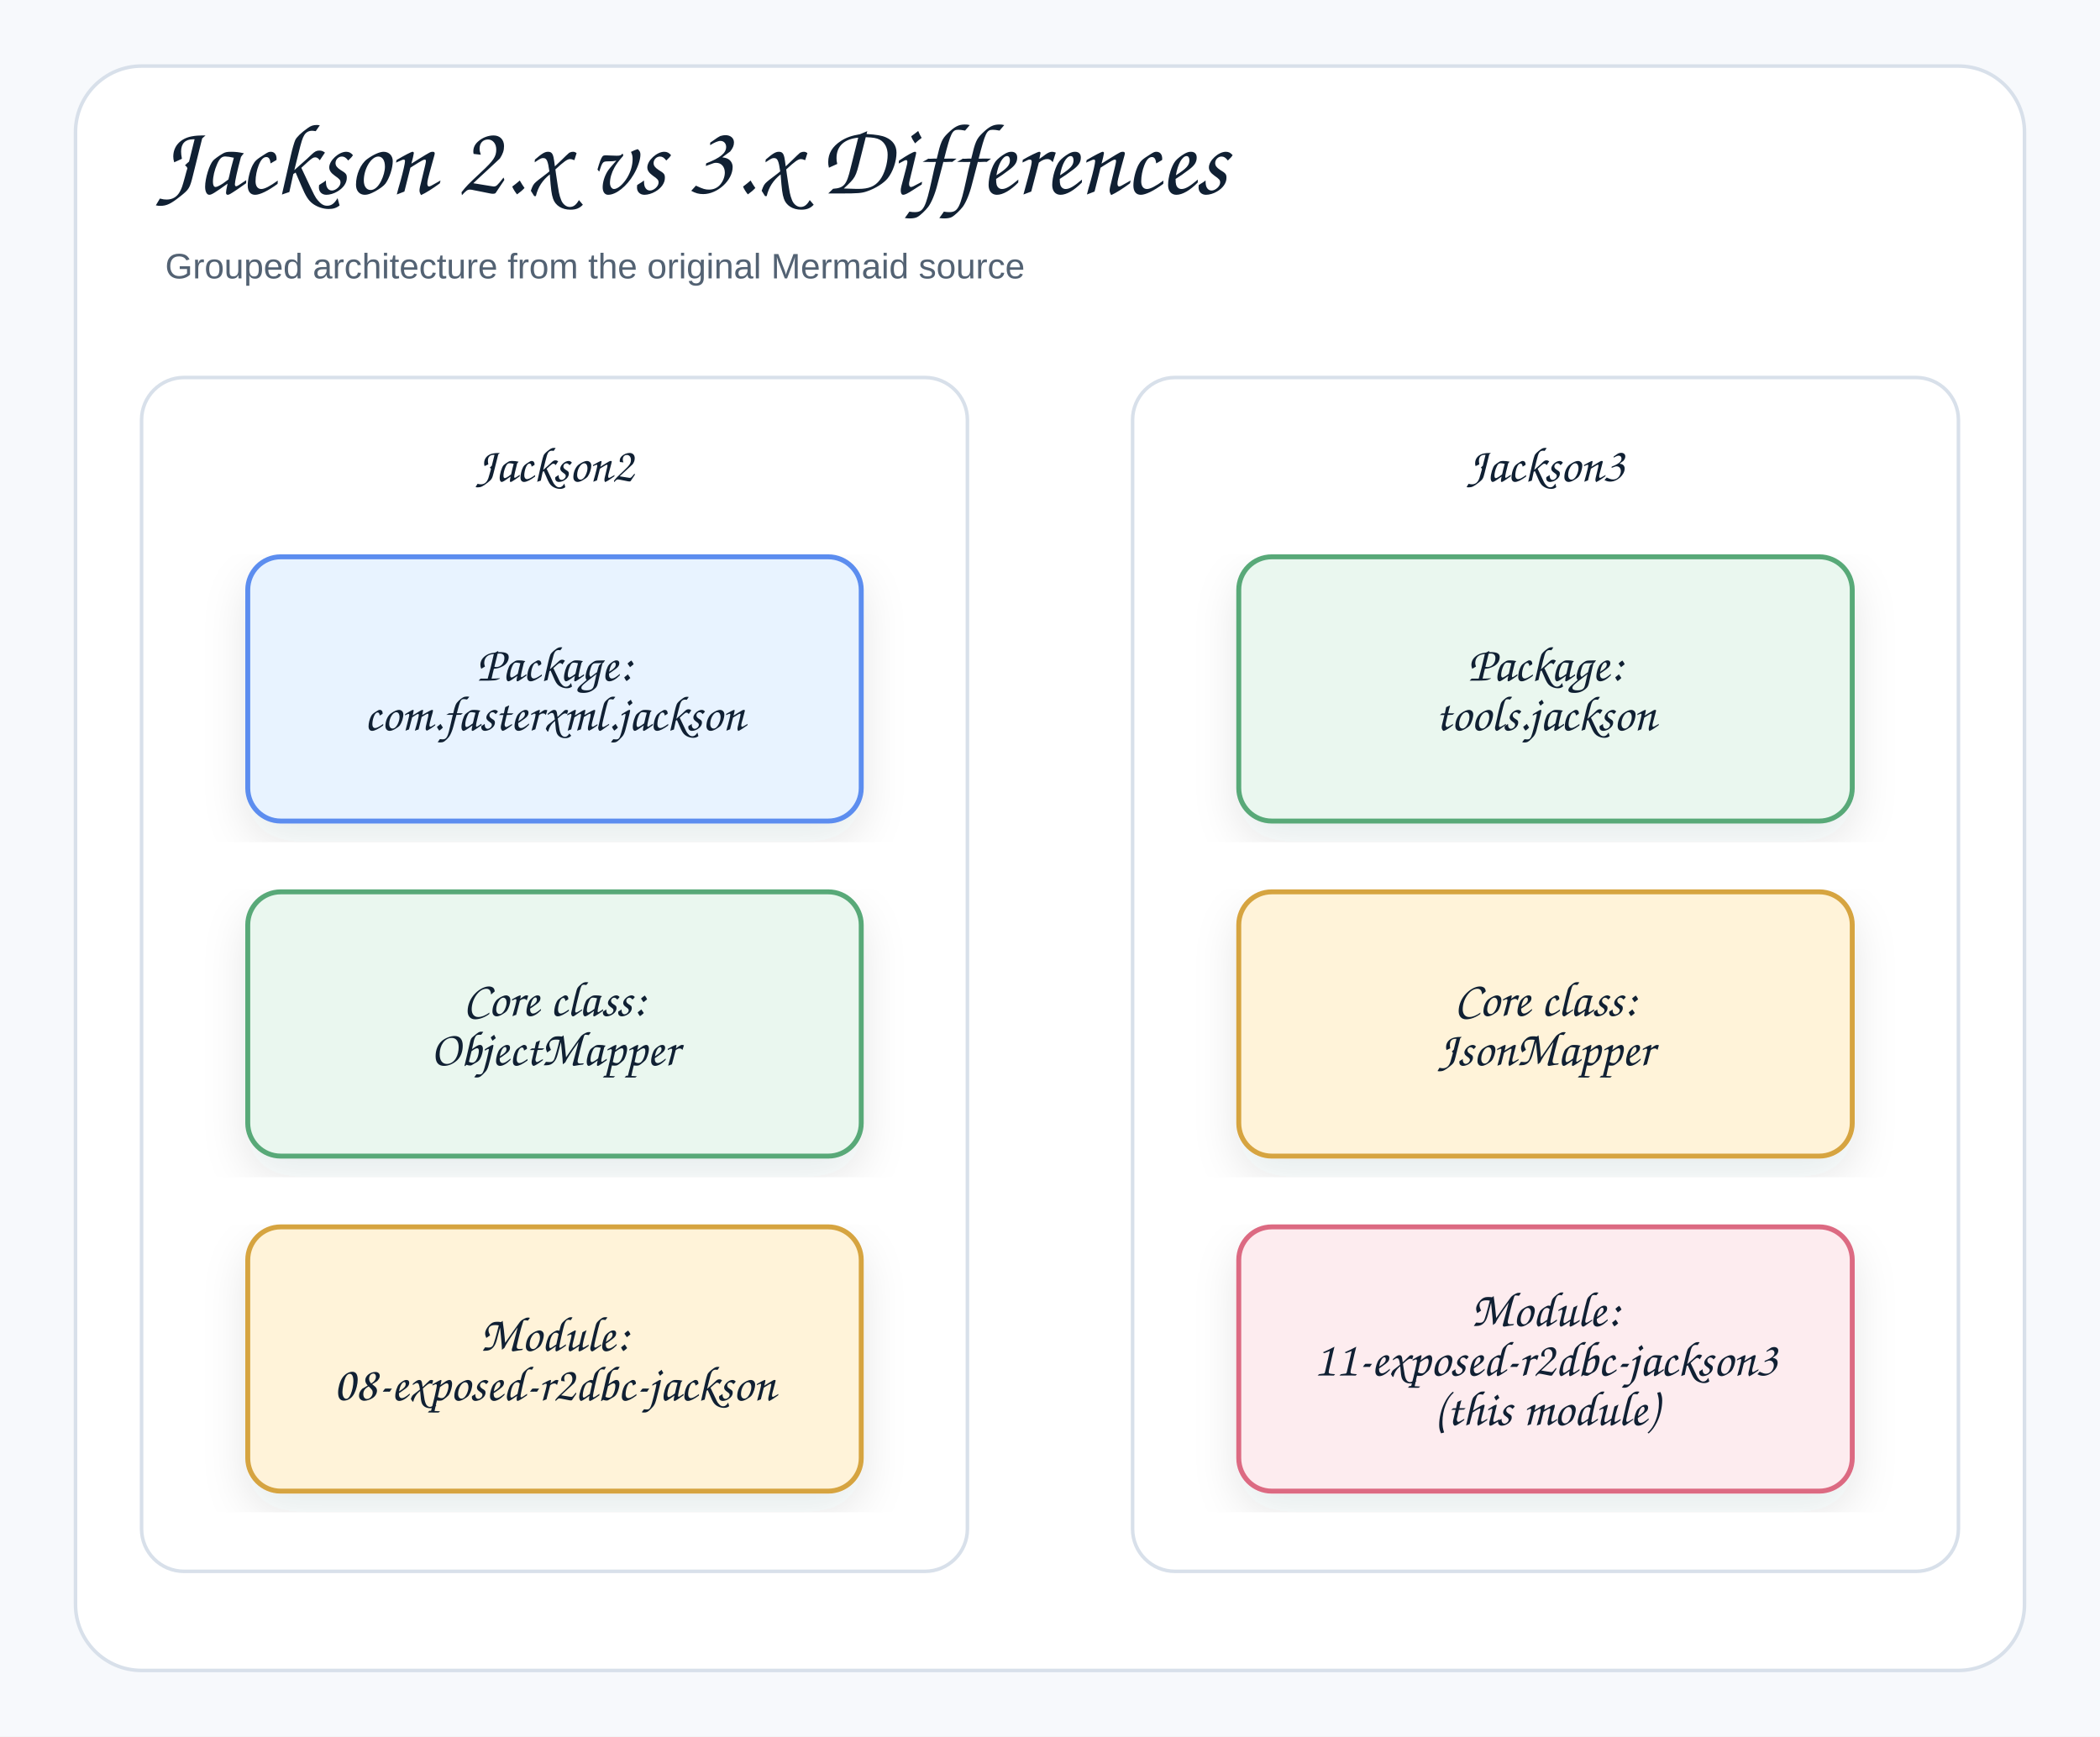
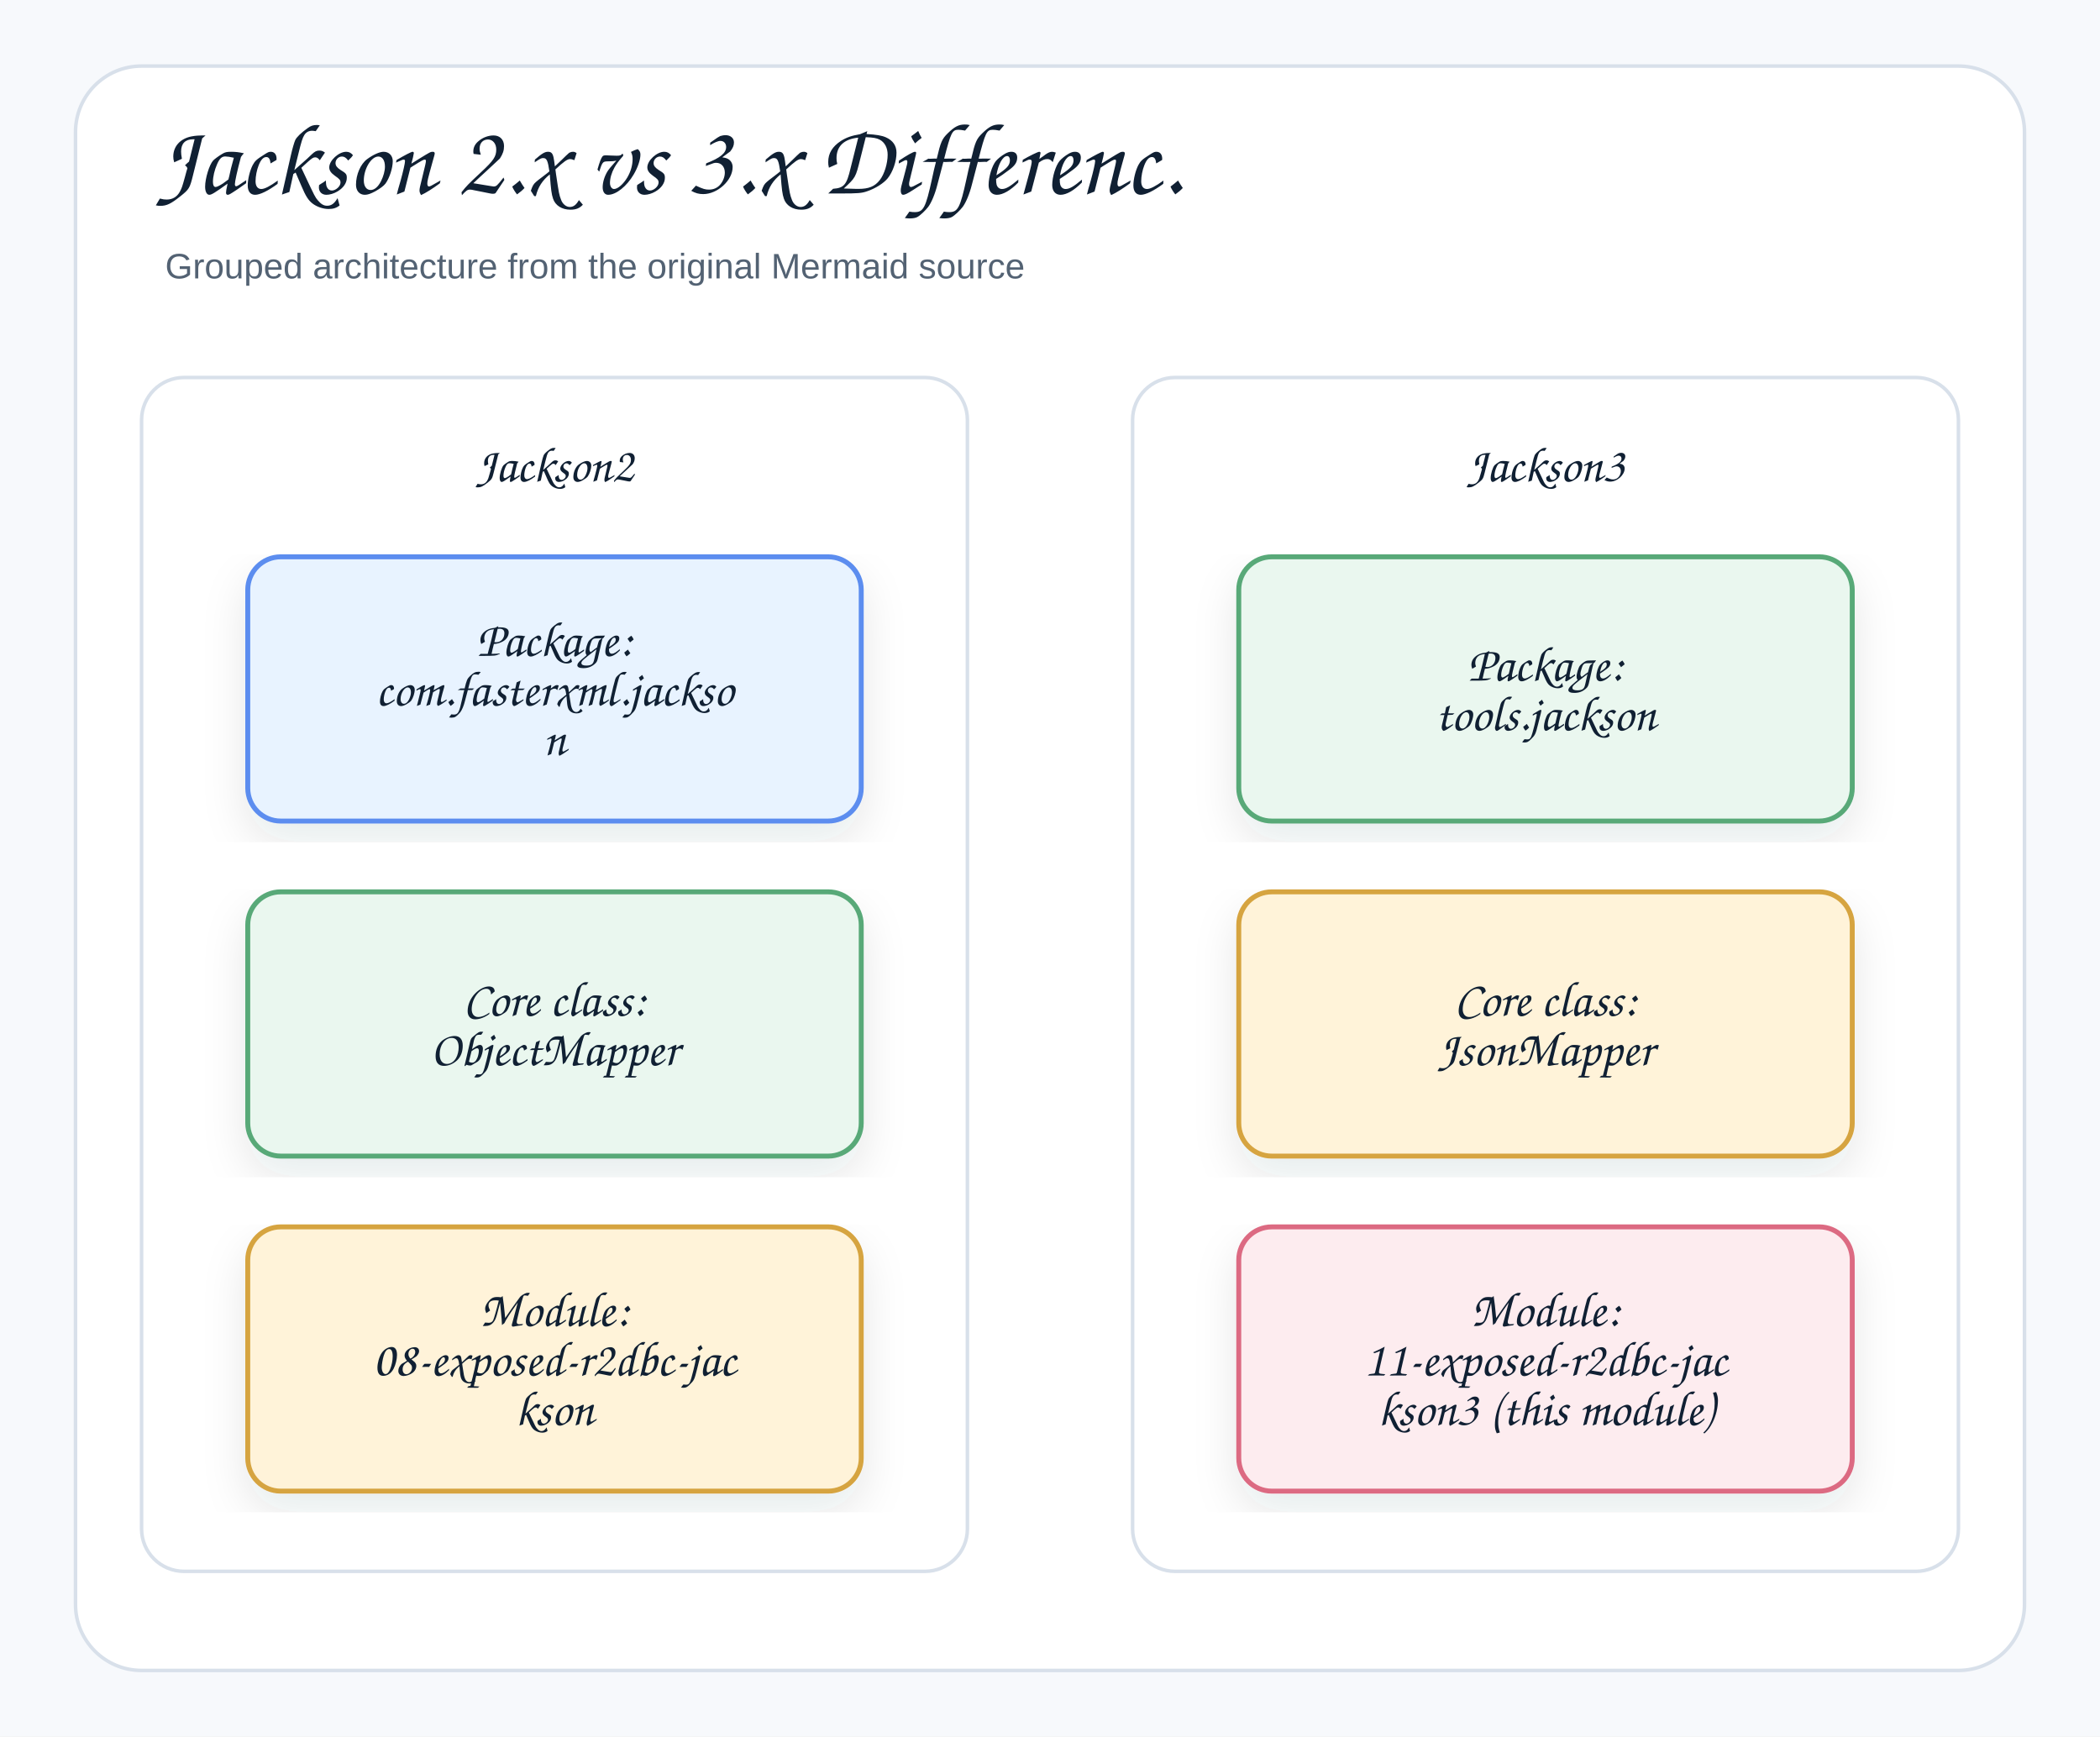
<svg xmlns="http://www.w3.org/2000/svg" width="890" height="736" viewBox="0 0 890 736" role="img" aria-label="Jackson 2.x vs 3.x Differences">
  <defs>
    <filter id="shadow" x="-8%" y="-8%" width="116%" height="116%">
      <feDropShadow dx="0" dy="8" stdDeviation="9" flood-color="#1f2937" flood-opacity="0.10" />
    </filter>
    <marker id="openArrow" markerWidth="12" markerHeight="10" refX="10" refY="5" orient="auto" markerUnits="strokeWidth">
      <path d="M 1 1 L 10 5 L 1 9" fill="none" stroke="#758297" stroke-width="1.8" stroke-linecap="round" stroke-linejoin="round" />
    </marker>
    <marker id="inherit" markerWidth="14" markerHeight="12" refX="12" refY="6" orient="auto" markerUnits="strokeWidth">
      <path d="M 0 1 L 12 6 L 0 11 Z" fill="#ffffff" stroke="#758297" stroke-width="1.8" />
    </marker>
    <style>
    .canvas{fill:#f7f9fc}.frame{fill:#fff;stroke:#d8e0ea;stroke-width:1.5}
    .title{font-family:"Architects Daughter","Comic Sans MS","Comic Sans",cursive;font-size:43px;font-weight:400;fill:#102033}
    .subtitle{font-family:"Comic Sans MS","Comic Sans","Comic Neue",Arial,sans-serif;font-size:15px;font-weight:400;fill:#536273}
    .label{font-family:"Architects Daughter","Comic Sans MS","Comic Sans",cursive;font-size:25px;font-weight:400;fill:#102033}
    .smallLabel{font-family:"Architects Daughter","Comic Sans MS","Comic Sans",cursive;font-size:21px;font-weight:400;fill:#102033}
    .mono{font-family:"Comic Sans MS","Comic Sans","Comic Neue",Arial,sans-serif;font-size:12px;font-weight:400;fill:#102033}
    .small{font-family:"Comic Sans MS","Comic Sans","Comic Neue",Arial,sans-serif;font-size:12px;font-weight:400;fill:#536273}
    .strong{font-family:"Comic Sans MS","Comic Sans","Comic Neue",Arial,sans-serif;font-size:13px;font-weight:400;fill:#102033}
    .card{stroke-width:2.1;filter:url(#shadow)}.compartment{stroke-width:1.5;fill:none}
    .line{stroke:#758297;stroke-width:2.1;fill:none;marker-end:url(#openArrow)}
    .plainLine{stroke:#758297;stroke-width:2.1;fill:none}
    .dashed{stroke:#758297;stroke-width:2.1;stroke-dasharray:7 6;fill:none;marker-end:url(#openArrow)}
    .inheritLine{stroke:#758297;stroke-width:2.2;fill:none;marker-end:url(#inherit)}
    .implLine{stroke:#758297;stroke-width:2.2;stroke-dasharray:8 7;fill:none;marker-end:url(#inherit)}
  </style>
  </defs>
  <rect class="canvas" width="890" height="736" />
  <rect class="frame" x="32" y="28" width="826" height="680" rx="28" />
-   <text class="title" x="66" y="82">Jackson 2.x vs 3.x Differences</text>
+   <text class="title" x="66" y="82">Jackson 2.x vs 3.x Differenc.</text>
  <text class="subtitle" x="70" y="118">Grouped architecture from the original Mermaid source</text>
  <g transform="translate(60,160)">
    <rect x="0" y="0" width="350" height="506" rx="18" fill="#ffffff" stroke="#d8e0ea" stroke-width="1.5" />
    <text class="smallLabel" x="175" y="44" text-anchor="middle">Jackson2</text>
  </g>
  <g transform="translate(105,236)">
    <rect class="card" x="0" y="0" width="260" height="112" rx="14" fill="#E8F3FF" stroke="#5B8DEF" />
-     <text class="smallLabel" x="130" y="52.5" text-anchor="middle">Package:</text>
-     <text class="smallLabel" x="130" y="73.5" text-anchor="middle">com.fasterxml.jackson</text>
+     <text class="smallLabel" x="130" y="42" text-anchor="middle">Package:</text>
+     <text class="smallLabel" x="130" y="63" text-anchor="middle">com.fasterxml.jackso</text>
+     <text class="smallLabel" x="130" y="84" text-anchor="middle">n</text>
  </g>
  <g transform="translate(105,378)">
    <rect class="card" x="0" y="0" width="260" height="112" rx="14" fill="#EAF7EF" stroke="#58A978" />
    <text class="smallLabel" x="130" y="52.5" text-anchor="middle">Core class:</text>
    <text class="smallLabel" x="130" y="73.5" text-anchor="middle">ObjectMapper</text>
  </g>
  <g transform="translate(105,520)">
    <rect class="card" x="0" y="0" width="260" height="112" rx="14" fill="#FFF3D9" stroke="#D6A441" />
-     <text class="smallLabel" x="130" y="52.5" text-anchor="middle">Module:</text>
-     <text class="smallLabel" x="130" y="73.5" text-anchor="middle">08-exposed-r2dbc-jackson</text>
+     <text class="smallLabel" x="130" y="42" text-anchor="middle">Module:</text>
+     <text class="smallLabel" x="130" y="63" text-anchor="middle">08-exposed-r2dbc-jac</text>
+     <text class="smallLabel" x="130" y="84" text-anchor="middle">kson</text>
  </g>
  <g transform="translate(480,160)">
    <rect x="0" y="0" width="350" height="506" rx="18" fill="#ffffff" stroke="#d8e0ea" stroke-width="1.5" />
    <text class="smallLabel" x="175" y="44" text-anchor="middle">Jackson3</text>
  </g>
  <g transform="translate(525,236)">
    <rect class="card" x="0" y="0" width="260" height="112" rx="14" fill="#EAF7EF" stroke="#58A978" />
    <text class="smallLabel" x="130" y="52.5" text-anchor="middle">Package:</text>
    <text class="smallLabel" x="130" y="73.5" text-anchor="middle">tools.jackson</text>
  </g>
  <g transform="translate(525,378)">
    <rect class="card" x="0" y="0" width="260" height="112" rx="14" fill="#FFF3D9" stroke="#D6A441" />
    <text class="smallLabel" x="130" y="52.5" text-anchor="middle">Core class:</text>
    <text class="smallLabel" x="130" y="73.5" text-anchor="middle">JsonMapper</text>
  </g>
  <g transform="translate(525,520)">
    <rect class="card" x="0" y="0" width="260" height="112" rx="14" fill="#FDECEF" stroke="#DC6B82" />
    <text class="smallLabel" x="130" y="42" text-anchor="middle">Module:</text>
-     <text class="smallLabel" x="130" y="63" text-anchor="middle">11-exposed-r2dbc-jackson3</text>
-     <text class="smallLabel" x="130" y="84" text-anchor="middle">(this module)</text>
+     <text class="smallLabel" x="130" y="63" text-anchor="middle">11-exposed-r2dbc-jac</text>
+     <text class="smallLabel" x="130" y="84" text-anchor="middle">kson3 (this module)</text>
  </g>
</svg>
